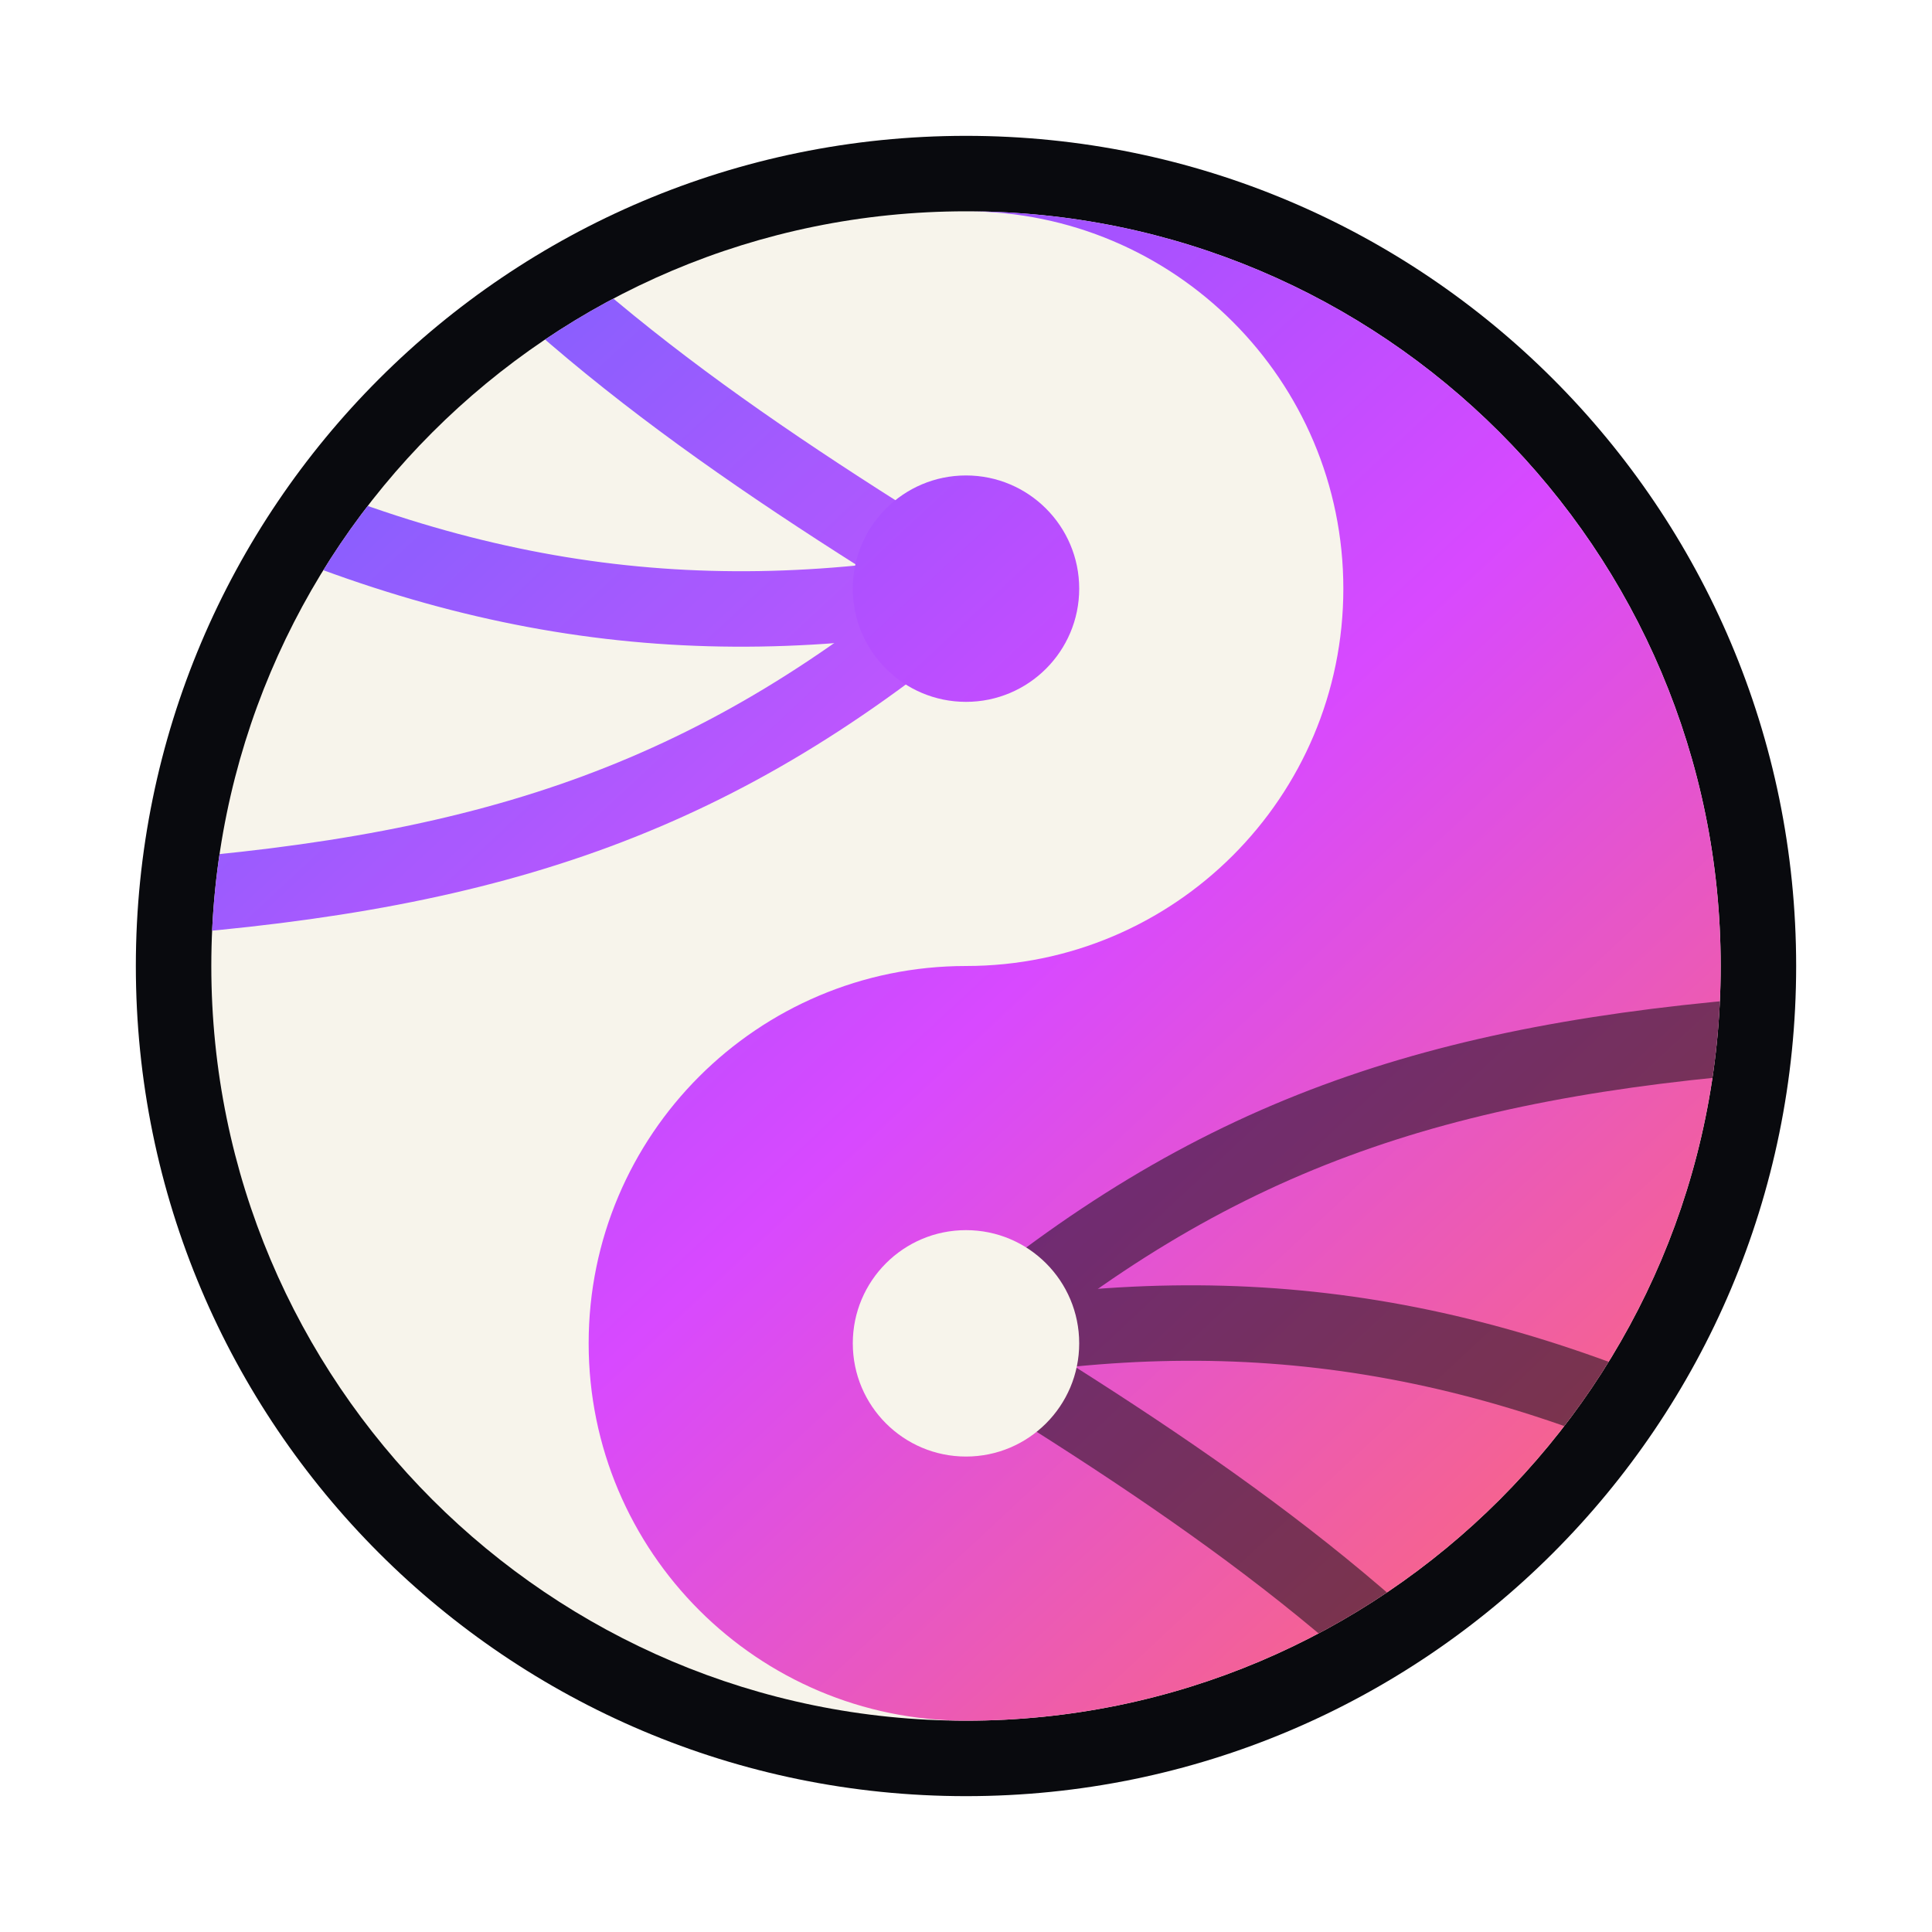
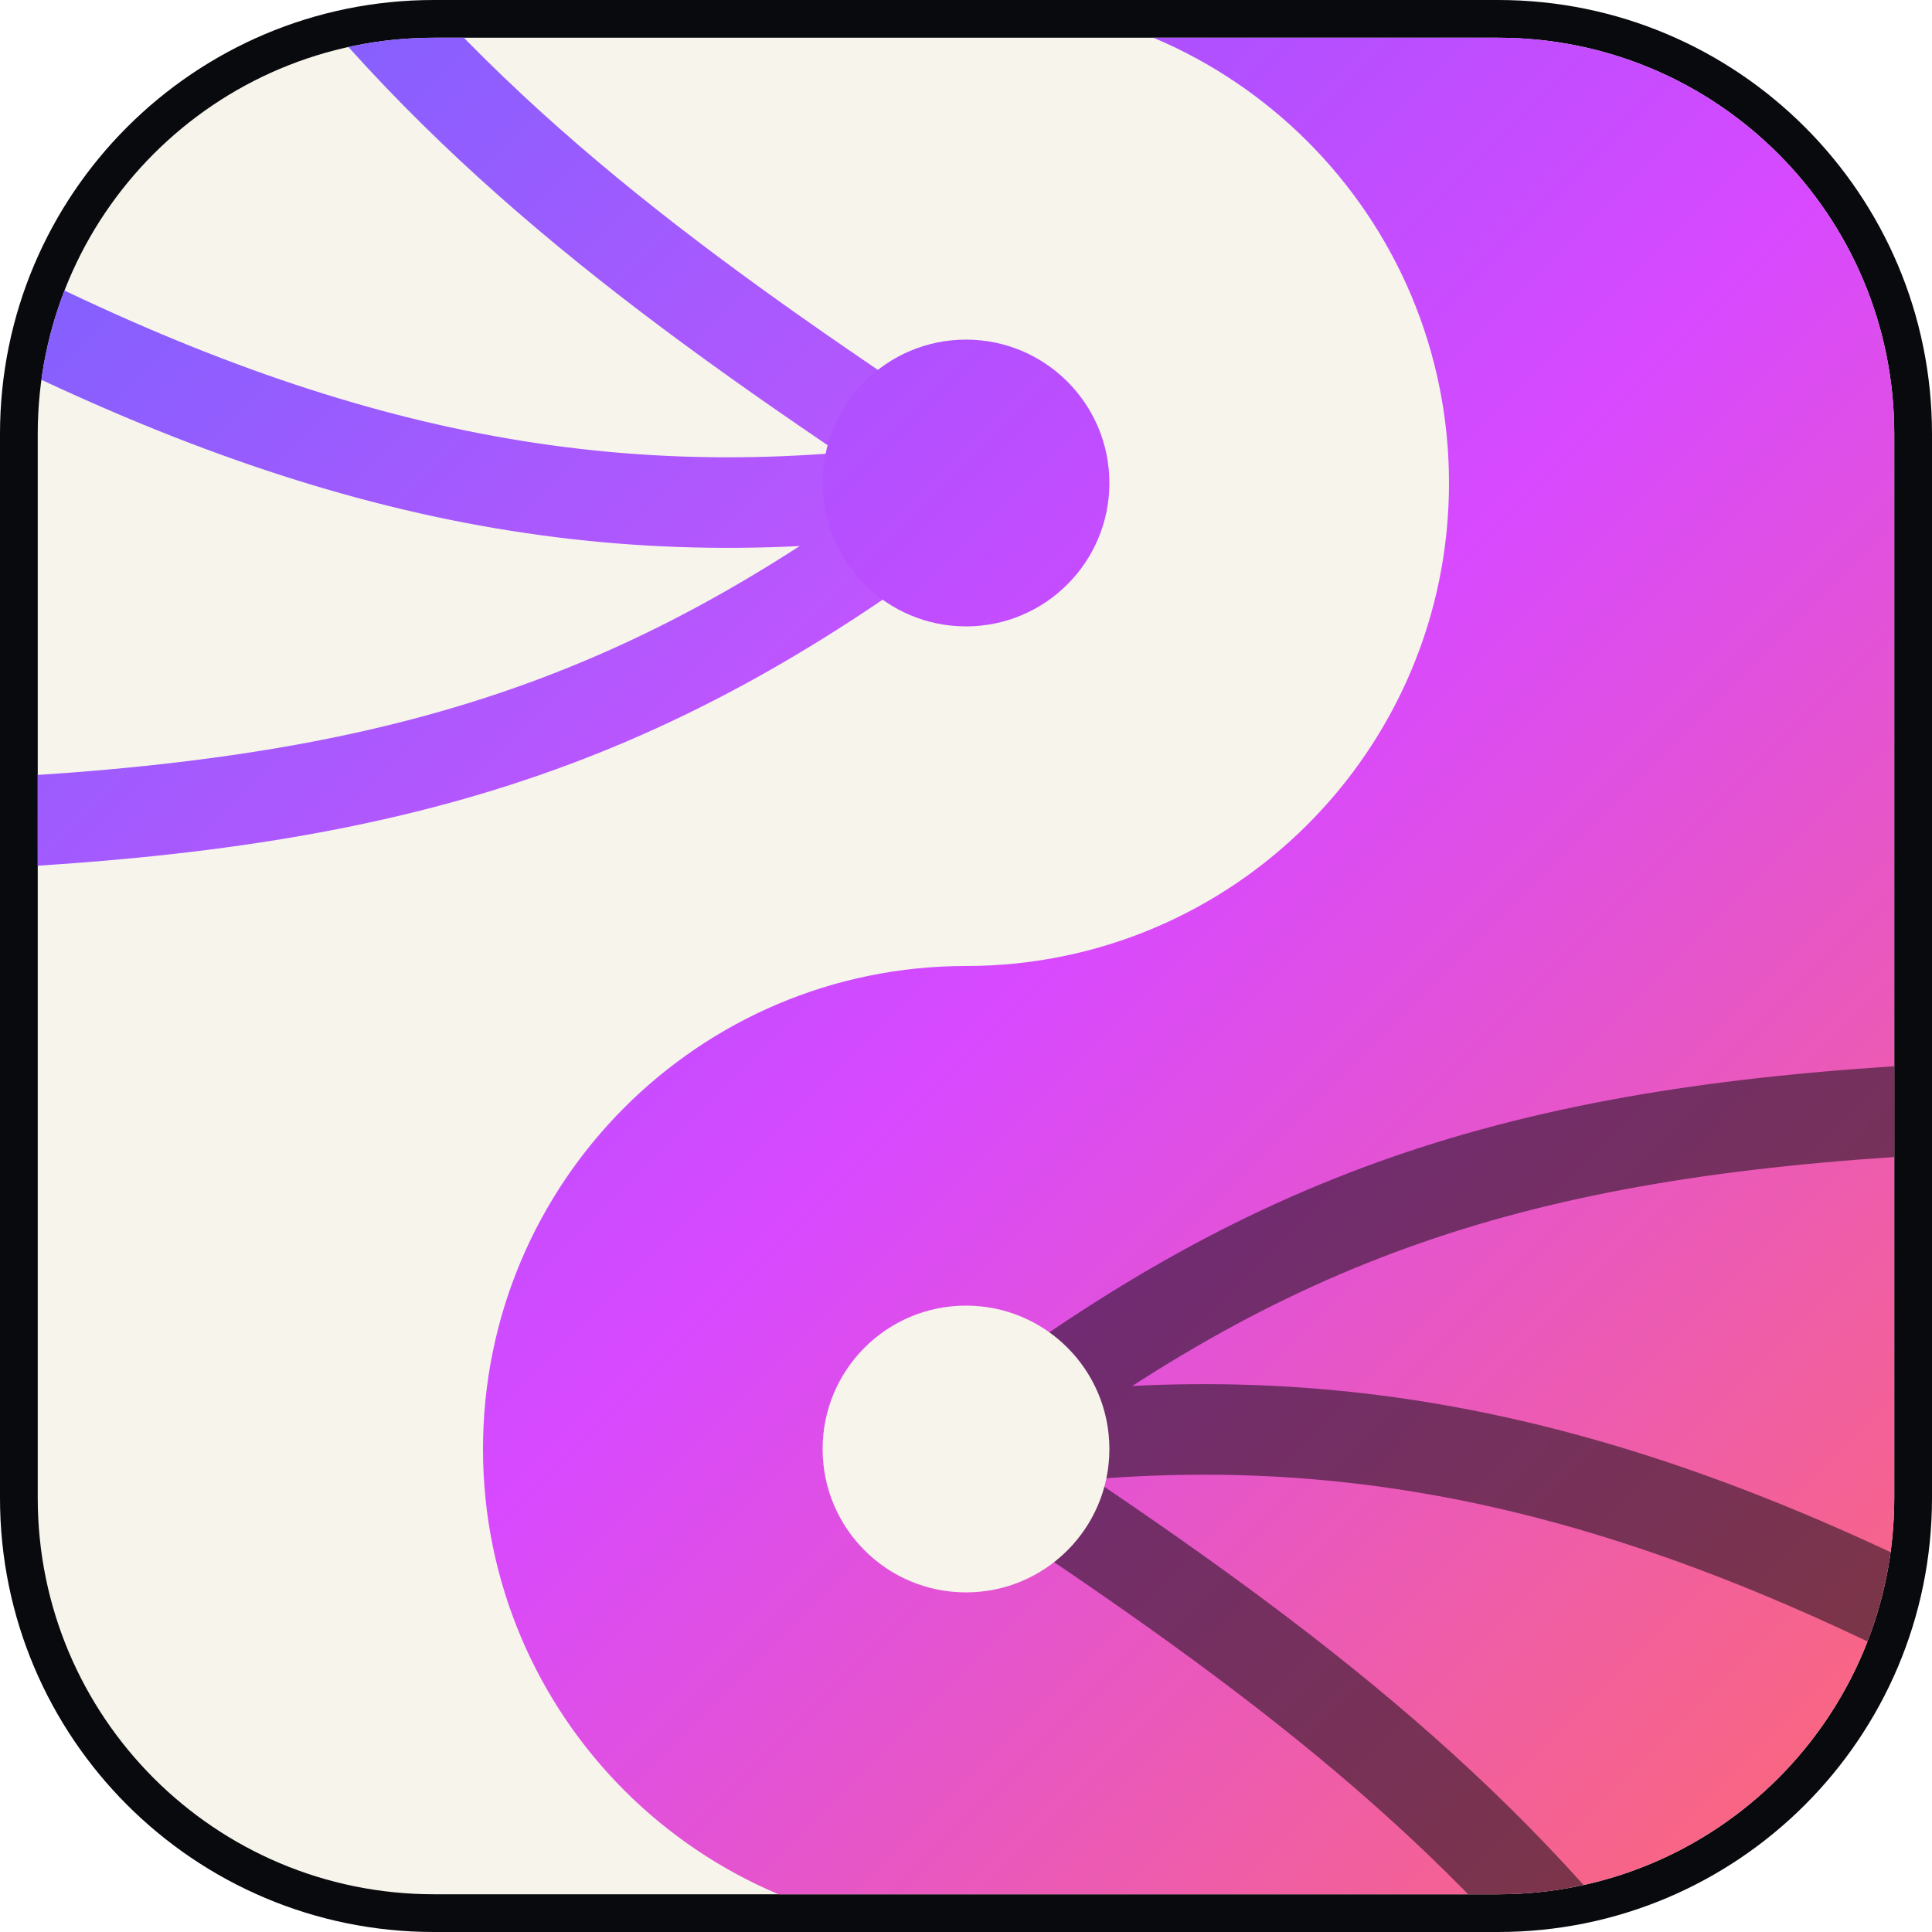
<svg xmlns="http://www.w3.org/2000/svg" width="512" height="512" viewBox="0 0 512 512">
  <defs>
-     <linearGradient id="visual" x1="78" y1="64" x2="438" y2="450" gradientUnits="userSpaceOnUse">
+     <linearGradient id="visual" x1="0" y1="0" x2="512" y2="512" gradientUnits="userSpaceOnUse">
      <stop offset="0" stop-color="#6D5CFF" />
      <stop offset="0.52" stop-color="#D849FF" />
      <stop offset="1" stop-color="#FF6B6B" />
    </linearGradient>
-     <clipPath id="disc">
-       <circle cx="256" cy="256" r="200" />
+     <clipPath id="face">
+       <rect x="10" y="10" width="492" height="492" rx="105" />
    </clipPath>
  </defs>
-   <circle cx="256" cy="256" r="220" fill="#090A0E" />
-   <circle cx="256" cy="256" r="200" fill="#F7F4EB" />
-   <path d="M256 56A200 200 0 0 1 256 456A100 100 0 0 1 256 256A100 100 0 0 0 256 56Z" fill="url(#visual)" />
-   <g clip-path="url(#disc)" fill="none" stroke-width="20" stroke-linecap="round">
-     <g stroke="url(#visual)" opacity="0.96">
-       <path d="M256 156C191 211 132 231 40 238" />
-       <path d="M256 156C181 169 116 159 40 120" />
-       <path d="M256 156C194 118 143 83 102 32" />
-     </g>
-     <g stroke="#090A0E" opacity="0.52">
-       <path d="M256 356C321 301 380 281 472 274" />
-       <path d="M256 356C331 343 396 353 472 392" />
-       <path d="M256 356C318 394 369 429 410 480" />
+   <rect x="0" y="0" width="512" height="512" rx="115" fill="#090A0E" />
+   <rect x="10" y="10" width="492" height="492" rx="105" fill="#F7F4EB" />
+   <g clip-path="url(#face)">
+     <path d="M256 0H512V512H256A128 128 0 0 1 256 256A128 128 0 0 0 256 0Z" fill="url(#visual)" />
+     <g fill="none" stroke-width="24" stroke-linecap="round">
+       <g stroke="url(#visual)" opacity="0.96">
+         <path d="M256 128C176 190 110 212 0 218" />
+         <path d="M256 128C168 142 92 128 0 82" />
+         <path d="M256 128C186 82 130 42 84 -16" />
+       </g>
+       <g stroke="#090A0E" opacity="0.52">
+         <path d="M256 384C336 322 402 300 512 294" />
+         <path d="M256 384C344 370 420 384 512 430" />
+         <path d="M256 384C326 430 382 470 428 528" />
+       </g>
    </g>
  </g>
-   <circle cx="256" cy="156" r="30" fill="url(#visual)" />
-   <circle cx="256" cy="356" r="30" fill="#F7F4EB" />
+   <circle cx="256" cy="128" r="38" fill="url(#visual)" />
+   <circle cx="256" cy="384" r="38" fill="#F7F4EB" />
</svg>
